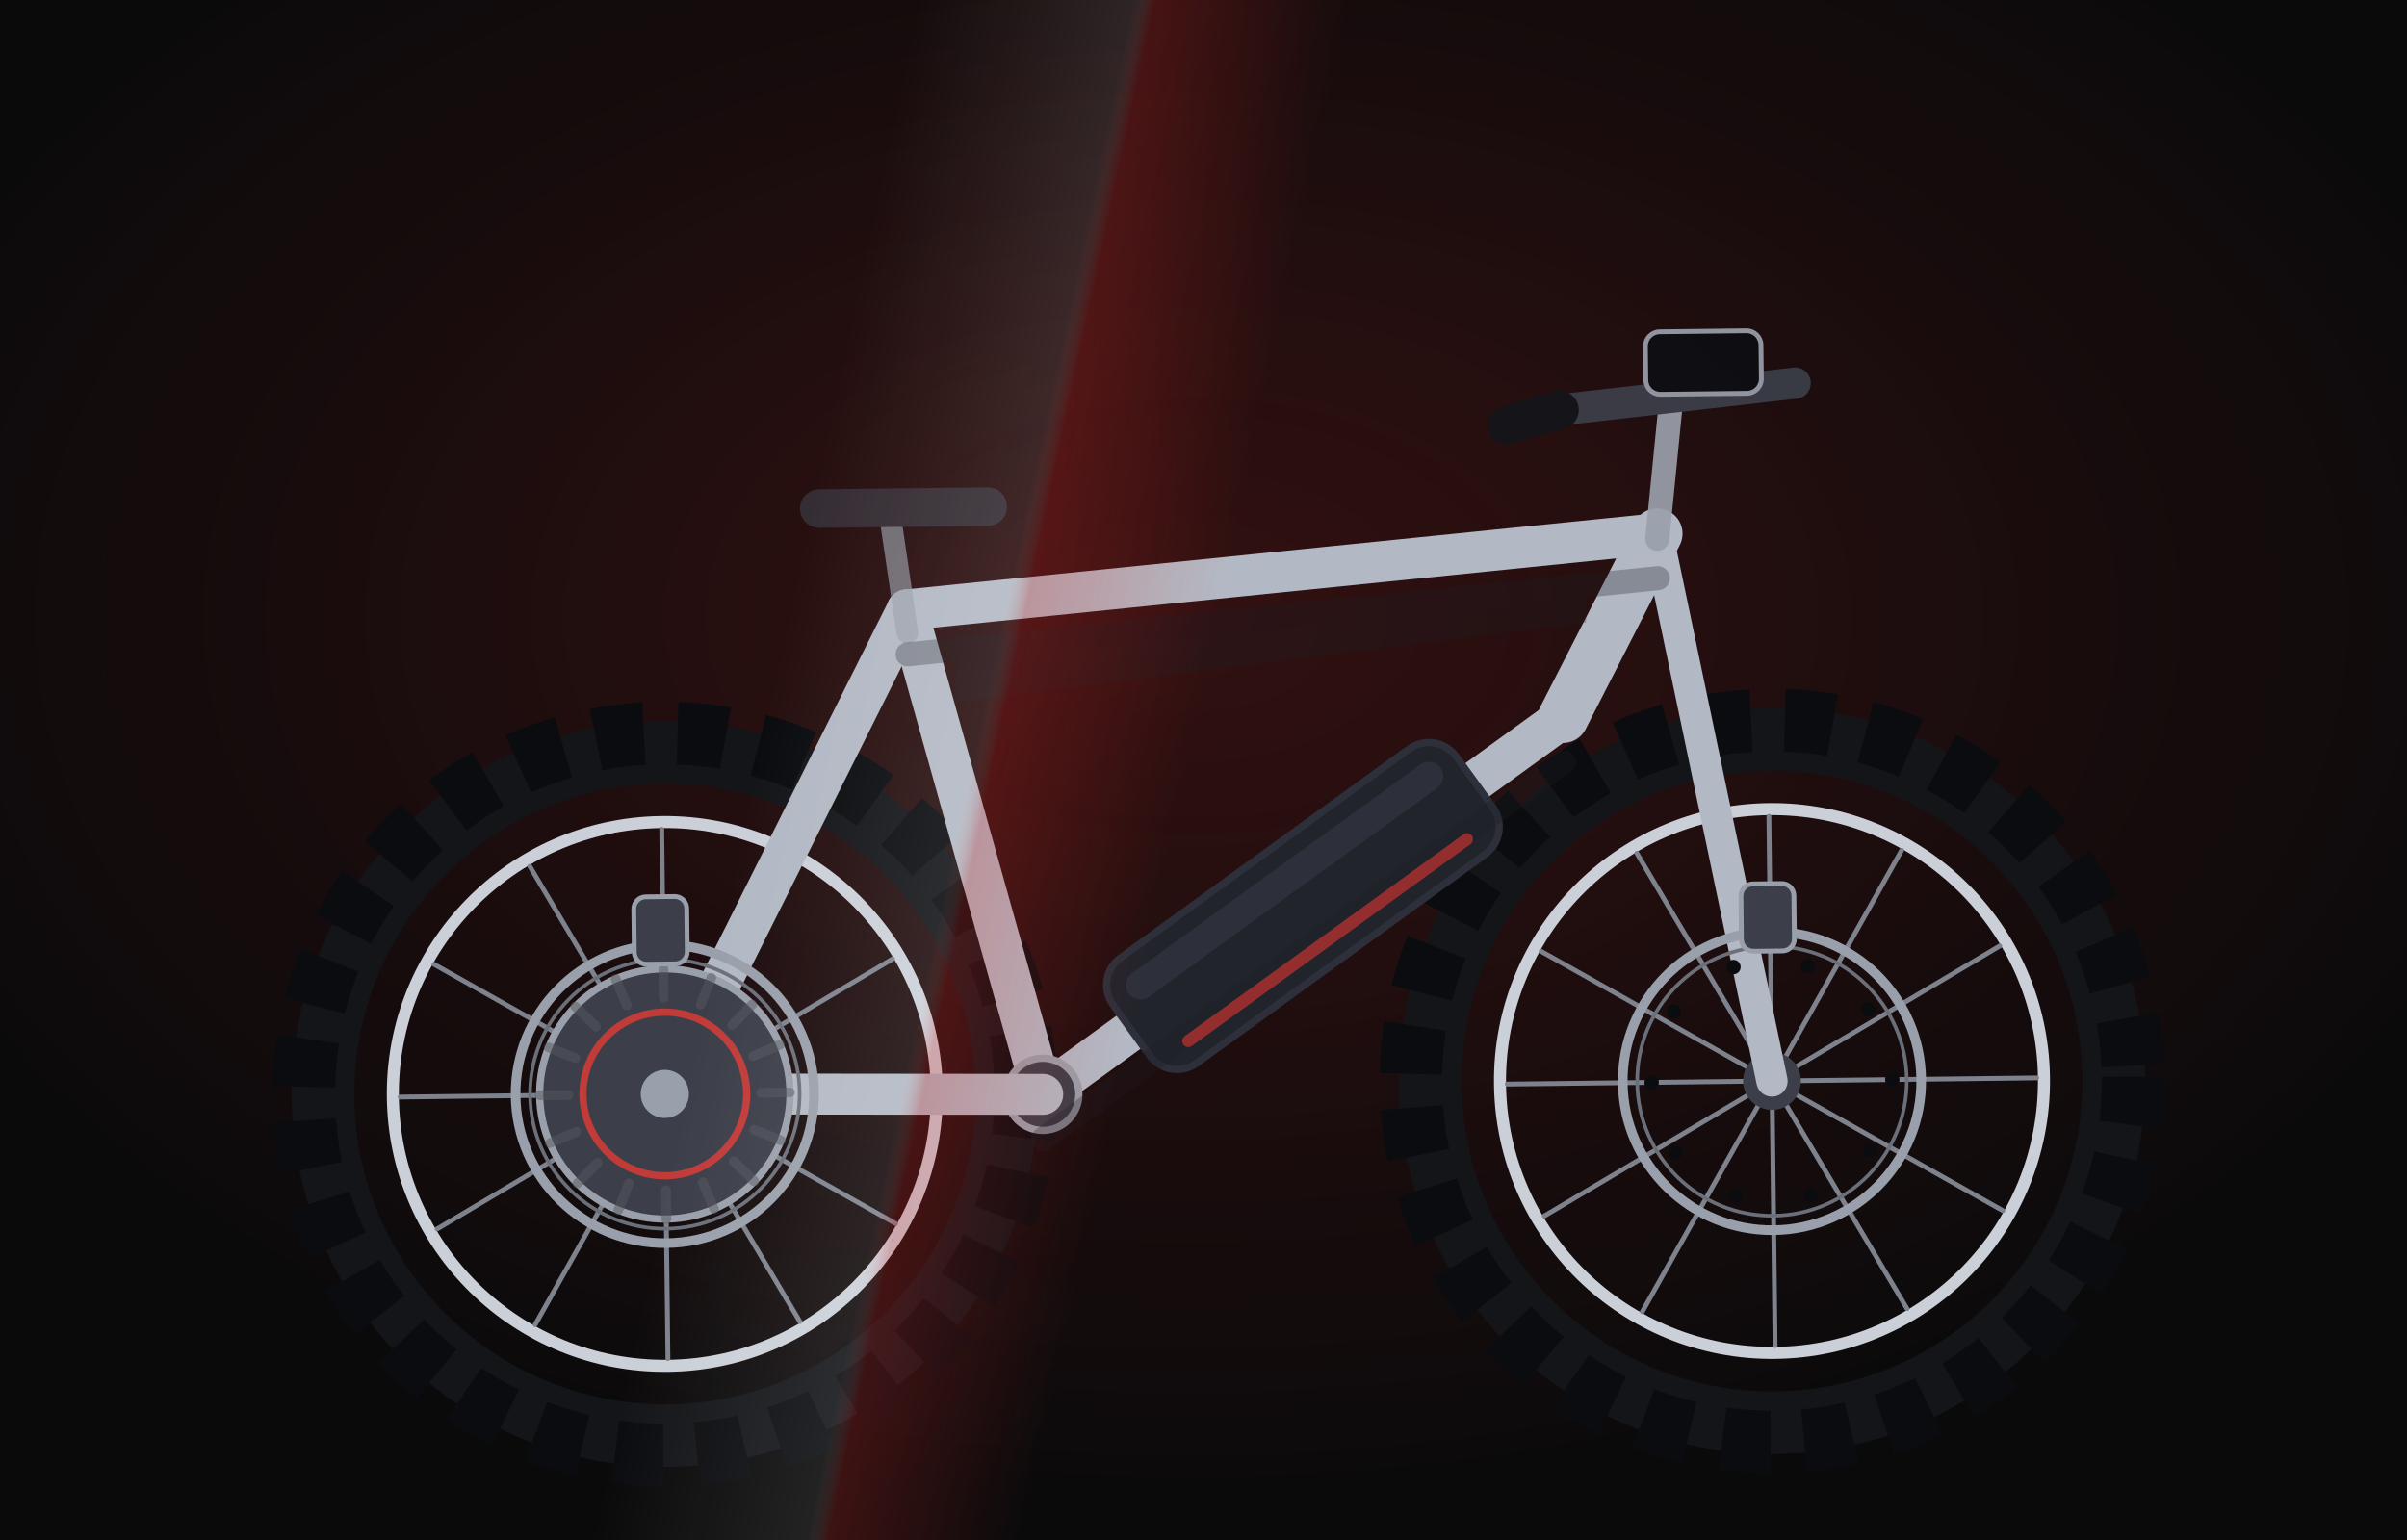
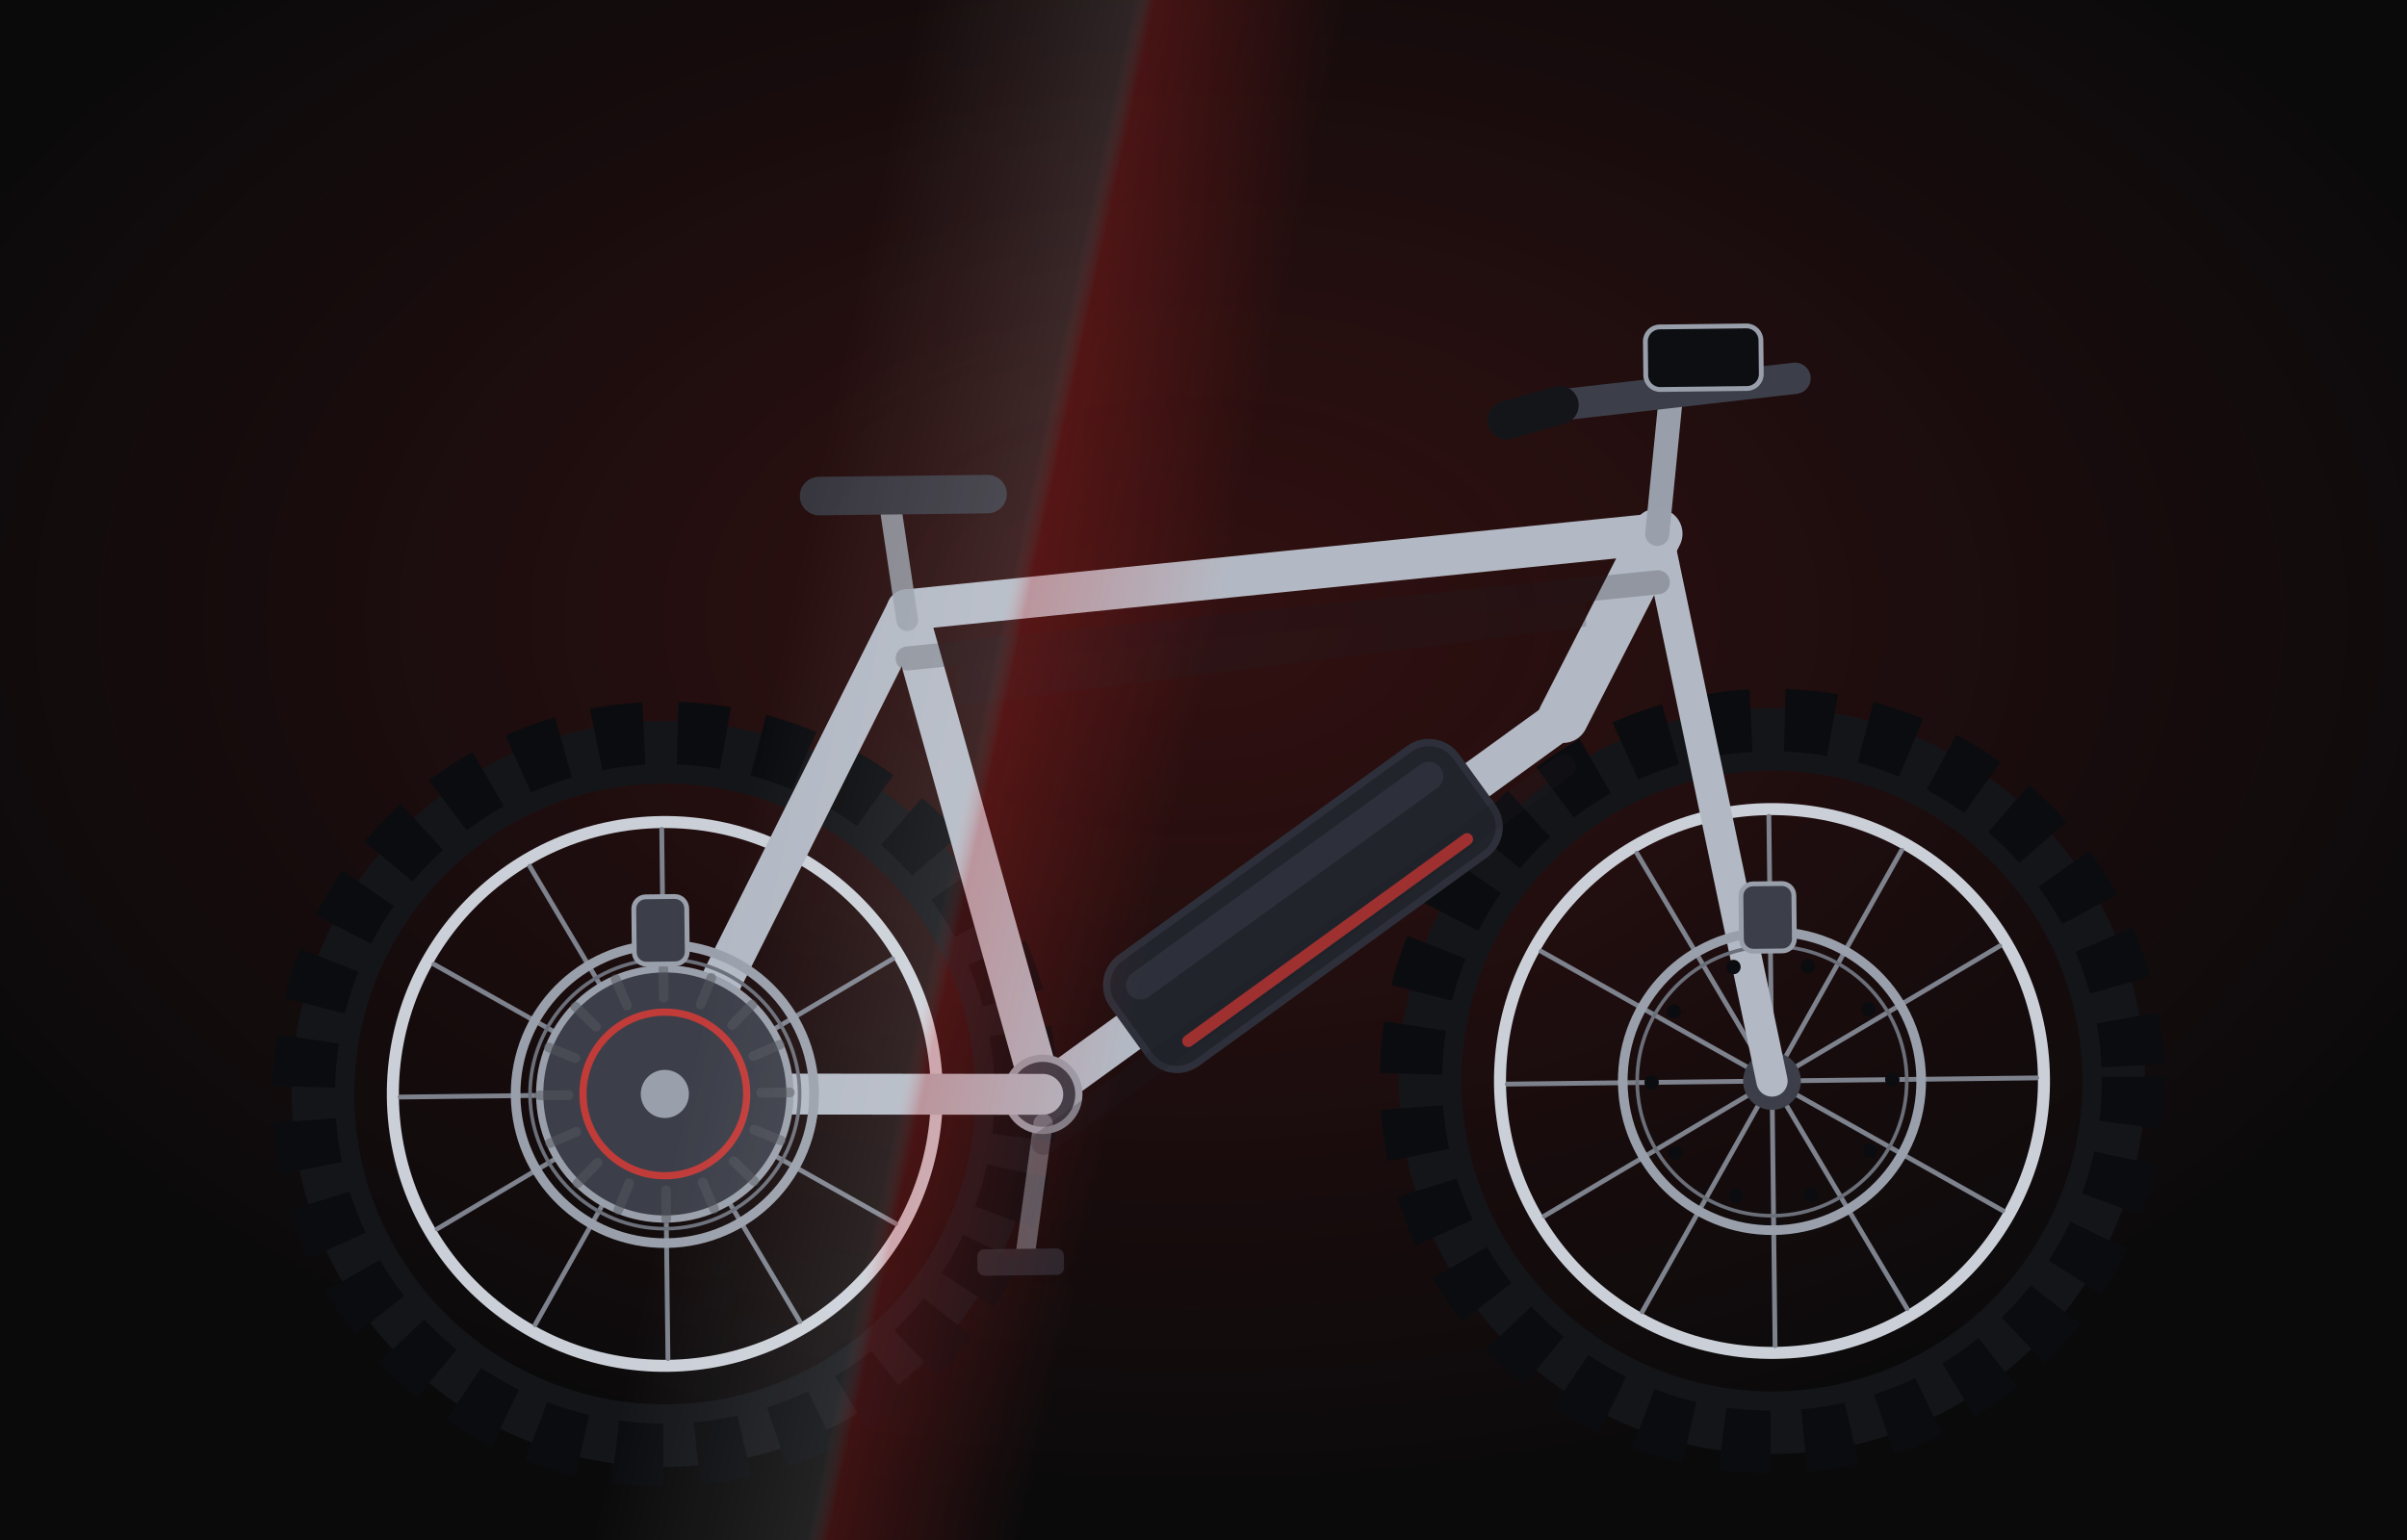
<svg xmlns="http://www.w3.org/2000/svg" viewBox="0 0 1000 640" width="1000" height="640">
  <defs>
    <radialGradient id="glow" cx="49.5%" cy="40%" r="58%">
      <stop offset="0%" stop-color="#d42a28" stop-opacity="0.20" />
      <stop offset="100%" stop-color="#d42a28" stop-opacity="0" />
    </radialGradient>
    <linearGradient id="sweep" x1="0" y1="0" x2="1" y2="0">
      <stop offset="0%" stop-color="#ffffff" stop-opacity="0" />
      <stop offset="50%" stop-color="#ffffff" stop-opacity="0.10" />
      <stop offset="55%" stop-color="#d42a28" stop-opacity="0.25" />
      <stop offset="100%" stop-color="#d42a28" stop-opacity="0" />
    </linearGradient>
  </defs>
  <rect width="1000" height="640" fill="#0a0a0b" />
  <rect width="1000" height="640" fill="url(#glow)" />
  <g transform="translate(500 350) rotate(-0.67) scale(1.000) translate(-500 -350)">
    <g opacity="1.000" transform="translate(0 0.0)" />
    <g opacity="1.000" transform="translate(0 0.0)">
      <circle cx="275" cy="452" r="142" fill="none" stroke="#141519" stroke-width="26" />
      <circle cx="275" cy="452" r="113" fill="none" stroke="#cbd0d8" stroke-width="5" />
      <line x1="275" y1="452" x2="385" y2="452" stroke="#7d828d" stroke-width="2" stroke-linecap="round" />
      <line x1="275" y1="452" x2="370.263" y2="507" stroke="#7d828d" stroke-width="2" stroke-linecap="round" />
      <line x1="275" y1="452" x2="330" y2="547.263" stroke="#7d828d" stroke-width="2" stroke-linecap="round" />
      <line x1="275" y1="452" x2="275" y2="562" stroke="#7d828d" stroke-width="2" stroke-linecap="round" />
      <line x1="275" y1="452" x2="220" y2="547.263" stroke="#7d828d" stroke-width="2" stroke-linecap="round" />
      <line x1="275" y1="452" x2="179.737" y2="507" stroke="#7d828d" stroke-width="2" stroke-linecap="round" />
      <line x1="275" y1="452" x2="165" y2="452" stroke="#7d828d" stroke-width="2" stroke-linecap="round" />
      <line x1="275" y1="452" x2="179.737" y2="397" stroke="#7d828d" stroke-width="2" stroke-linecap="round" />
      <line x1="275" y1="452" x2="220" y2="356.737" stroke="#7d828d" stroke-width="2" stroke-linecap="round" />
      <line x1="275" y1="452" x2="275" y2="342" stroke="#7d828d" stroke-width="2" stroke-linecap="round" />
      <line x1="275" y1="452" x2="330" y2="356.737" stroke="#7d828d" stroke-width="2" stroke-linecap="round" />
      <line x1="275" y1="452" x2="370.263" y2="397" stroke="#7d828d" stroke-width="2" stroke-linecap="round" />
      <circle cx="275" cy="452" r="12" fill="#3c3f49" />
      <circle cx="735" cy="452" r="142" fill="none" stroke="#141519" stroke-width="26" />
      <circle cx="735" cy="452" r="113" fill="none" stroke="#cbd0d8" stroke-width="5" />
      <line x1="735" y1="452" x2="845" y2="452" stroke="#7d828d" stroke-width="2" stroke-linecap="round" />
      <line x1="735" y1="452" x2="830.263" y2="507" stroke="#7d828d" stroke-width="2" stroke-linecap="round" />
      <line x1="735" y1="452" x2="790" y2="547.263" stroke="#7d828d" stroke-width="2" stroke-linecap="round" />
      <line x1="735" y1="452" x2="735" y2="562" stroke="#7d828d" stroke-width="2" stroke-linecap="round" />
      <line x1="735" y1="452" x2="680" y2="547.263" stroke="#7d828d" stroke-width="2" stroke-linecap="round" />
      <line x1="735" y1="452" x2="639.737" y2="507" stroke="#7d828d" stroke-width="2" stroke-linecap="round" />
      <line x1="735" y1="452" x2="625" y2="452" stroke="#7d828d" stroke-width="2" stroke-linecap="round" />
      <line x1="735" y1="452" x2="639.737" y2="397" stroke="#7d828d" stroke-width="2" stroke-linecap="round" />
      <line x1="735" y1="452" x2="680" y2="356.737" stroke="#7d828d" stroke-width="2" stroke-linecap="round" />
      <line x1="735" y1="452" x2="735" y2="342" stroke="#7d828d" stroke-width="2" stroke-linecap="round" />
      <line x1="735" y1="452" x2="790" y2="356.737" stroke="#7d828d" stroke-width="2" stroke-linecap="round" />
      <line x1="735" y1="452" x2="830.263" y2="397" stroke="#7d828d" stroke-width="2" stroke-linecap="round" />
      <circle cx="735" cy="452" r="12" fill="#3c3f49" />
    </g>
    <g opacity="1.000" transform="translate(0 0.0)">
      <circle cx="275" cy="452" r="150" fill="none" stroke="#0b0c0f" stroke-width="26" stroke-dasharray="20 14" />
      <circle cx="735" cy="452" r="150" fill="none" stroke="#0b0c0f" stroke-width="26" stroke-dasharray="20 14" />
    </g>
    <g opacity="1.000" transform="translate(0 0.0)">
      <line x1="432" y1="454" x2="650" y2="300" stroke="#b3b9c4" stroke-width="17" stroke-linecap="round" />
      <line x1="378" y1="252" x2="690" y2="224" stroke="#b3b9c4" stroke-width="17" stroke-linecap="round" />
      <line x1="432" y1="454" x2="378" y2="252" stroke="#b3b9c4" stroke-width="17" stroke-linecap="round" />
      <line x1="650" y1="300" x2="690" y2="224" stroke="#b3b9c4" stroke-width="21" stroke-linecap="round" />
      <line x1="690" y1="224" x2="735" y2="452" stroke="#b3b9c4" stroke-width="13" stroke-linecap="round" />
      <circle cx="432" cy="454" r="15" fill="#3c3f49" stroke="#9aa0ab" stroke-width="3" />
      <line x1="432" y1="454" x2="275" y2="452" stroke="#b3b9c4" stroke-width="17" stroke-linecap="round" />
      <line x1="275" y1="452" x2="378" y2="252" stroke="#b3b9c4" stroke-width="17" stroke-linecap="round" />
    </g>
-     <g opacity="0.635" transform="translate(0 9.5)">
+     <g opacity="0.835" transform="translate(0 4.3)">
      <line x1="378" y1="252" x2="372" y2="208" stroke="#9aa0ab" stroke-width="9" stroke-linecap="round" />
      <rect x="334" y="192" width="86" height="16" rx="8" fill="#3c3f49" />
    </g>
    <g opacity="1.000" transform="translate(0 0.0)">
      <circle cx="735" cy="452" r="62" fill="none" stroke="#9aa0ab" stroke-width="4" />
      <circle cx="735" cy="452" r="56" fill="none" stroke="#6b6f79" stroke-width="1.5" />
      <circle cx="785" cy="452" r="3" fill="#0b0c0f" />
      <circle cx="775.451" cy="481.389" r="3" fill="#0b0c0f" />
      <circle cx="750.451" cy="499.553" r="3" fill="#0b0c0f" />
      <circle cx="719.549" cy="499.553" r="3" fill="#0b0c0f" />
      <circle cx="694.549" cy="481.389" r="3" fill="#0b0c0f" />
      <circle cx="685" cy="452" r="3" fill="#0b0c0f" />
      <circle cx="694.549" cy="422.611" r="3" fill="#0b0c0f" />
      <circle cx="719.549" cy="404.447" r="3" fill="#0b0c0f" />
      <circle cx="750.451" cy="404.447" r="3" fill="#0b0c0f" />
      <circle cx="775.451" cy="422.611" r="3" fill="#0b0c0f" />
      <circle cx="275" cy="452" r="62" fill="none" stroke="#9aa0ab" stroke-width="4" />
      <circle cx="275" cy="452" r="56" fill="none" stroke="#6b6f79" stroke-width="1.5" />
      <circle cx="325" cy="452" r="3" fill="#0b0c0f" />
      <circle cx="315.451" cy="481.389" r="3" fill="#0b0c0f" />
      <circle cx="290.451" cy="499.553" r="3" fill="#0b0c0f" />
      <circle cx="259.549" cy="499.553" r="3" fill="#0b0c0f" />
      <circle cx="234.549" cy="481.389" r="3" fill="#0b0c0f" />
      <circle cx="225" cy="452" r="3" fill="#0b0c0f" />
      <circle cx="234.549" cy="422.611" r="3" fill="#0b0c0f" />
      <circle cx="259.549" cy="404.447" r="3" fill="#0b0c0f" />
      <circle cx="290.451" cy="404.447" r="3" fill="#0b0c0f" />
      <circle cx="315.451" cy="422.611" r="3" fill="#0b0c0f" />
    </g>
    <g opacity="1.000" transform="translate(0 0.0)">
      <g transform="translate(541 377) rotate(-35.23823)">
        <rect x="-88" y="-27" width="176" height="54" rx="14" fill="#22242c" stroke="#2d303a" stroke-width="3" />
        <rect x="-80" y="-19" width="160" height="12" rx="6" fill="#2d303a" />
        <rect x="-74" y="15" width="148" height="5" rx="2.5" fill="#e23a34" opacity="0.85" />
      </g>
    </g>
    <g opacity="1.000" transform="translate(0 0.0)">
      <circle cx="275" cy="452" r="52" fill="#3c3f49" stroke="#9aa0ab" stroke-width="3" />
      <line x1="315" y1="452" x2="327" y2="452" stroke="#54586180" stroke-width="4" stroke-linecap="round" />
      <line x1="311.955" y1="467.307" x2="323.042" y2="471.9" stroke="#54586180" stroke-width="4" stroke-linecap="round" />
      <line x1="303.284" y1="480.284" x2="311.77" y2="488.77" stroke="#54586180" stroke-width="4" stroke-linecap="round" />
      <line x1="290.307" y1="488.955" x2="294.9" y2="500.042" stroke="#54586180" stroke-width="4" stroke-linecap="round" />
      <line x1="275" y1="492" x2="275" y2="504" stroke="#54586180" stroke-width="4" stroke-linecap="round" />
      <line x1="259.693" y1="488.955" x2="255.1" y2="500.042" stroke="#54586180" stroke-width="4" stroke-linecap="round" />
      <line x1="246.716" y1="480.284" x2="238.23" y2="488.77" stroke="#54586180" stroke-width="4" stroke-linecap="round" />
      <line x1="238.045" y1="467.307" x2="226.958" y2="471.9" stroke="#54586180" stroke-width="4" stroke-linecap="round" />
      <line x1="235" y1="452" x2="223" y2="452" stroke="#54586180" stroke-width="4" stroke-linecap="round" />
      <line x1="238.045" y1="436.693" x2="226.958" y2="432.1" stroke="#54586180" stroke-width="4" stroke-linecap="round" />
      <line x1="246.716" y1="423.716" x2="238.23" y2="415.23" stroke="#54586180" stroke-width="4" stroke-linecap="round" />
      <line x1="259.693" y1="415.045" x2="255.1" y2="403.958" stroke="#54586180" stroke-width="4" stroke-linecap="round" />
      <line x1="275" y1="412" x2="275" y2="400" stroke="#54586180" stroke-width="4" stroke-linecap="round" />
      <line x1="290.307" y1="415.045" x2="294.9" y2="403.958" stroke="#54586180" stroke-width="4" stroke-linecap="round" />
      <line x1="303.284" y1="423.716" x2="311.77" y2="415.23" stroke="#54586180" stroke-width="4" stroke-linecap="round" />
      <line x1="311.955" y1="436.693" x2="323.042" y2="432.1" stroke="#54586180" stroke-width="4" stroke-linecap="round" />
      <circle cx="275" cy="452" r="34" fill="none" stroke="#e23a34" stroke-width="3" opacity="0.8" />
      <circle cx="275" cy="452" r="10" fill="#9aa0ab" />
    </g>
+     <g opacity="0.536" transform="translate(0 12.1)">
+       <line x1="432" y1="454" x2="424" y2="508" stroke="#9aa0ab" stroke-width="8" stroke-linecap="round" />
+       <rect x="404" y="506" width="36" height="11" rx="3" fill="#3c3f49" />
+     </g>
    <g opacity="1.000" transform="translate(0 0.0)">
      <rect x="723" y="370" width="22" height="28" rx="5" fill="#3c3f49" stroke="#9aa0ab" stroke-width="2" />
      <rect x="263" y="370" width="22" height="28" rx="5" fill="#3c3f49" stroke="#9aa0ab" stroke-width="2" />
    </g>
-     <g opacity="0.290" transform="translate(0 18.5)">
+     <g opacity="0.223" transform="translate(0 20.2)">
      <line x1="432" y1="454" x2="650" y2="300" stroke="#1c1d22" stroke-width="10" stroke-linecap="round" />
      <line x1="378" y1="252" x2="690" y2="224" stroke="#1c1d22" stroke-width="10" stroke-linecap="round" />
      <path d="M398 248 L660 222 L660 242 L398 272 Z" fill="#1c1d22" opacity="0.9" />
    </g>
-     <g opacity="0.040" transform="translate(0 24.9)" />
+     <g opacity="0.022" transform="translate(0 25.4)" />
    <g opacity="0.000" transform="translate(0 26.0)" />
-     <g opacity="0.920" transform="translate(0 2.1)">
+     <g opacity="0.995" transform="translate(0 0.1)">
      <line x1="690" y1="224" x2="696" y2="170" stroke="#9aa0ab" stroke-width="10" stroke-linecap="round" />
      <line x1="650" y1="170" x2="748" y2="160" stroke="#3c3f49" stroke-width="13" stroke-linecap="round" />
      <line x1="650" y1="170" x2="628" y2="176" stroke="#141519" stroke-width="16" stroke-linecap="round" />
      <rect x="686" y="138" width="48" height="26" rx="6" fill="#0d0e12" stroke="#9aa0ab" stroke-width="2" />
    </g>
  </g>
  <g transform="translate(471 0) skewX(-12)">
    <rect x="-90" y="-100" width="180" height="840" fill="url(#sweep)" />
  </g>
</svg>
